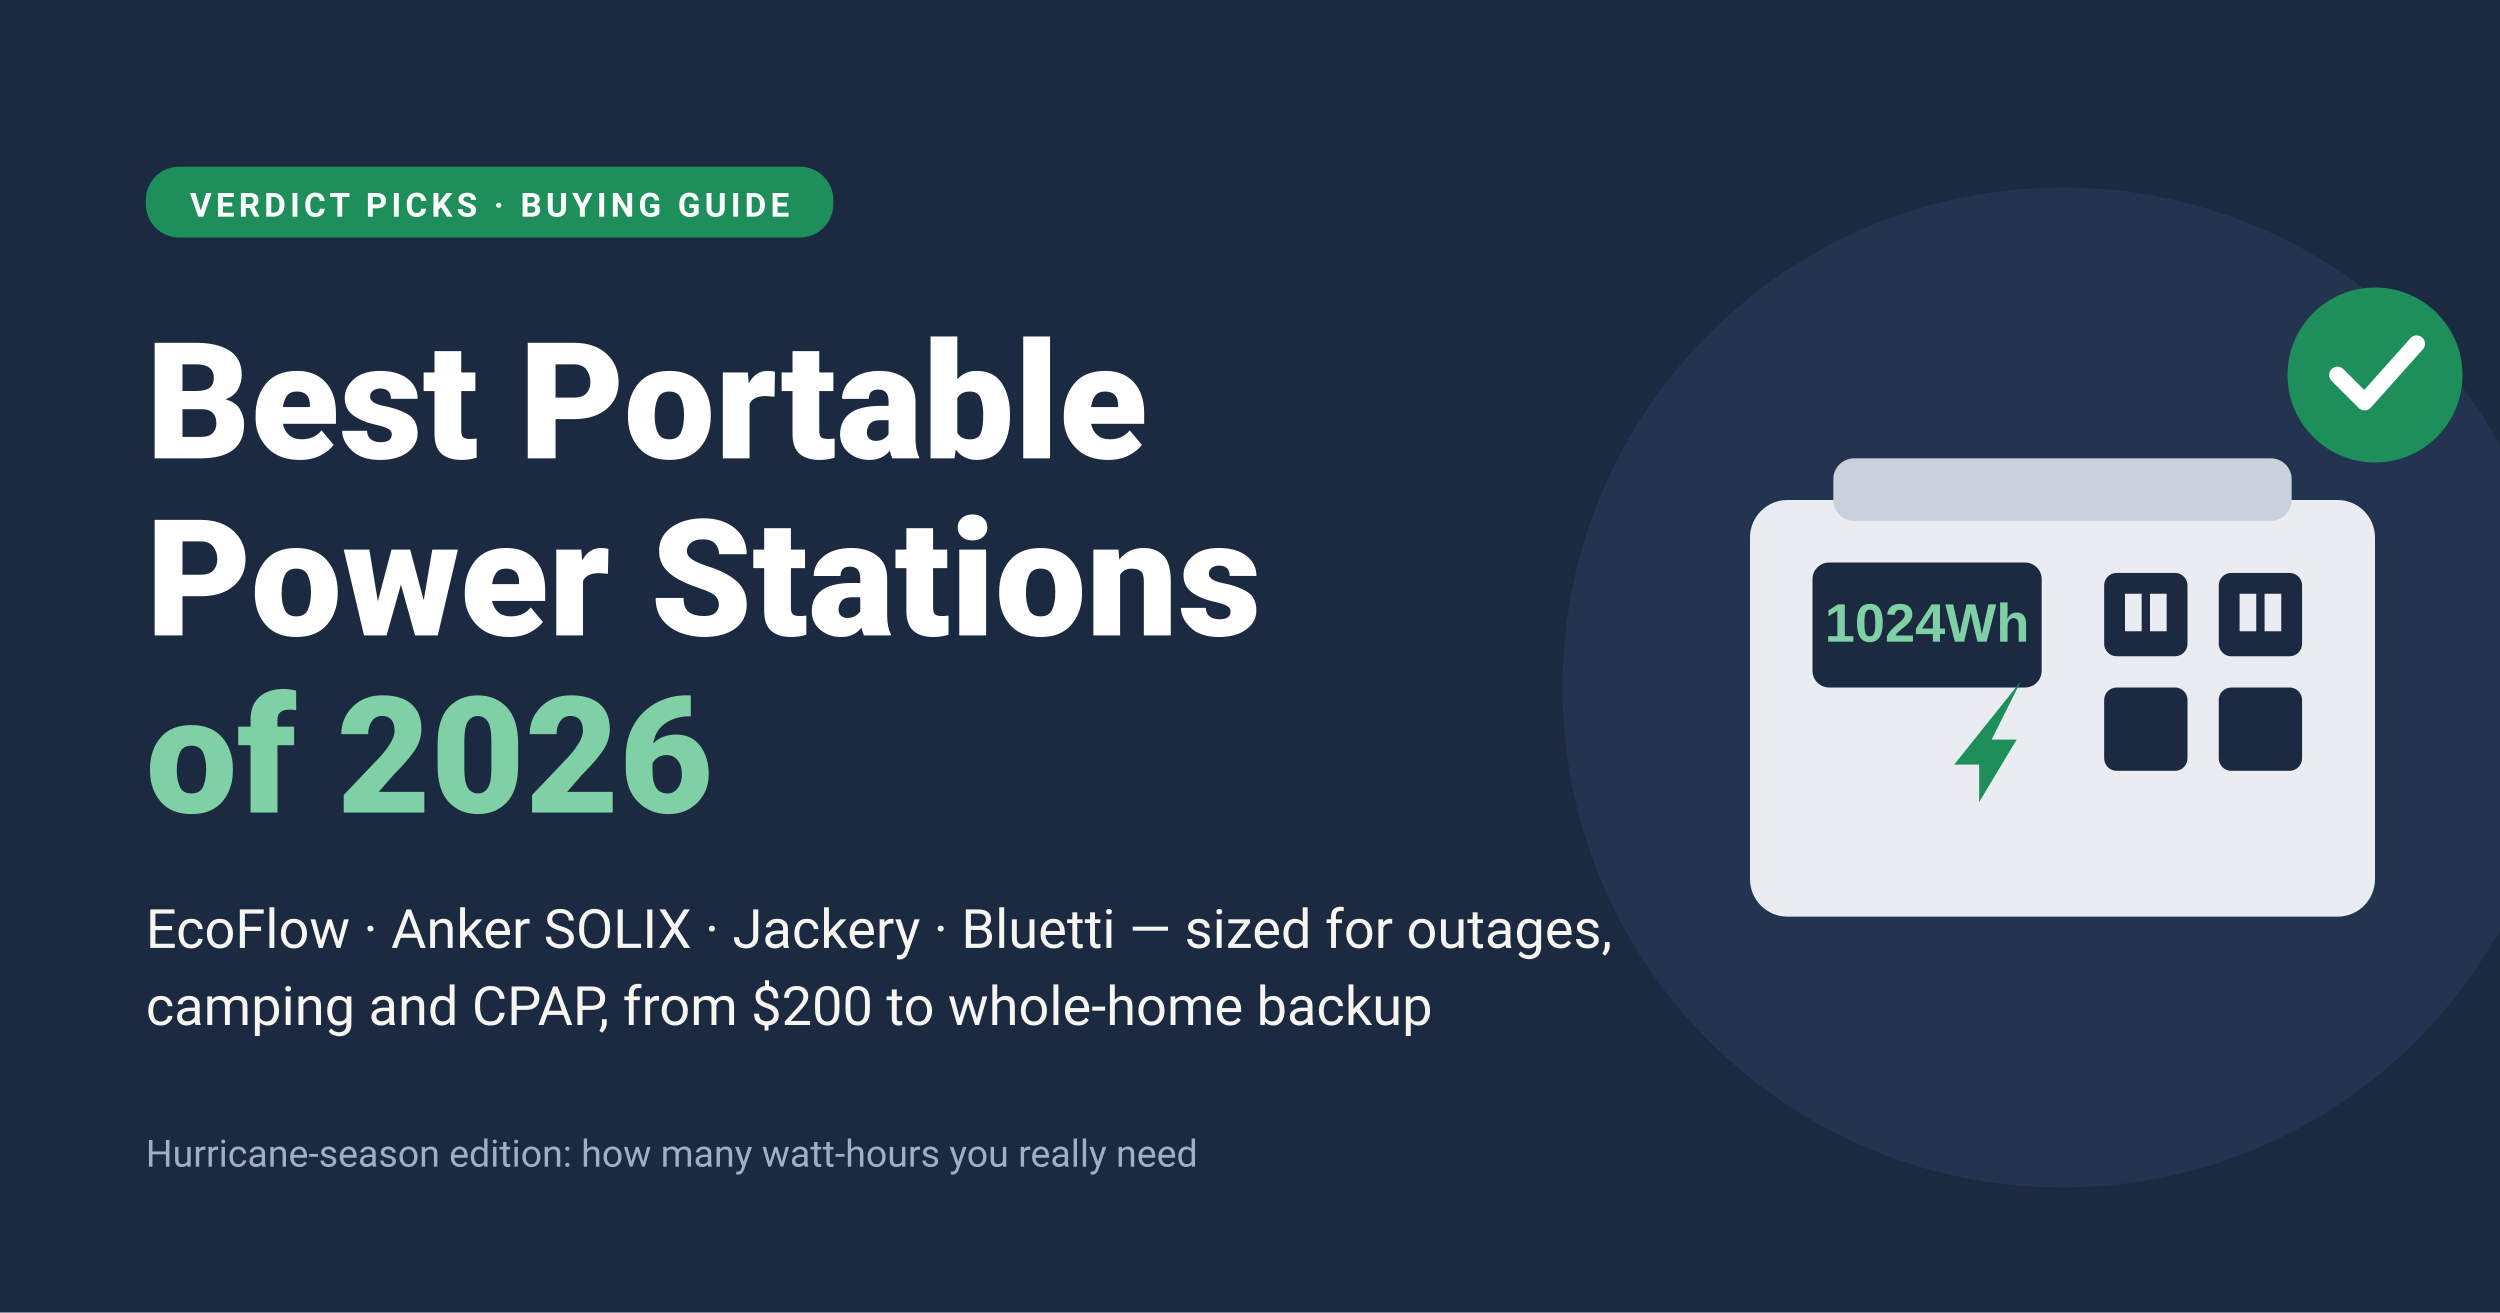
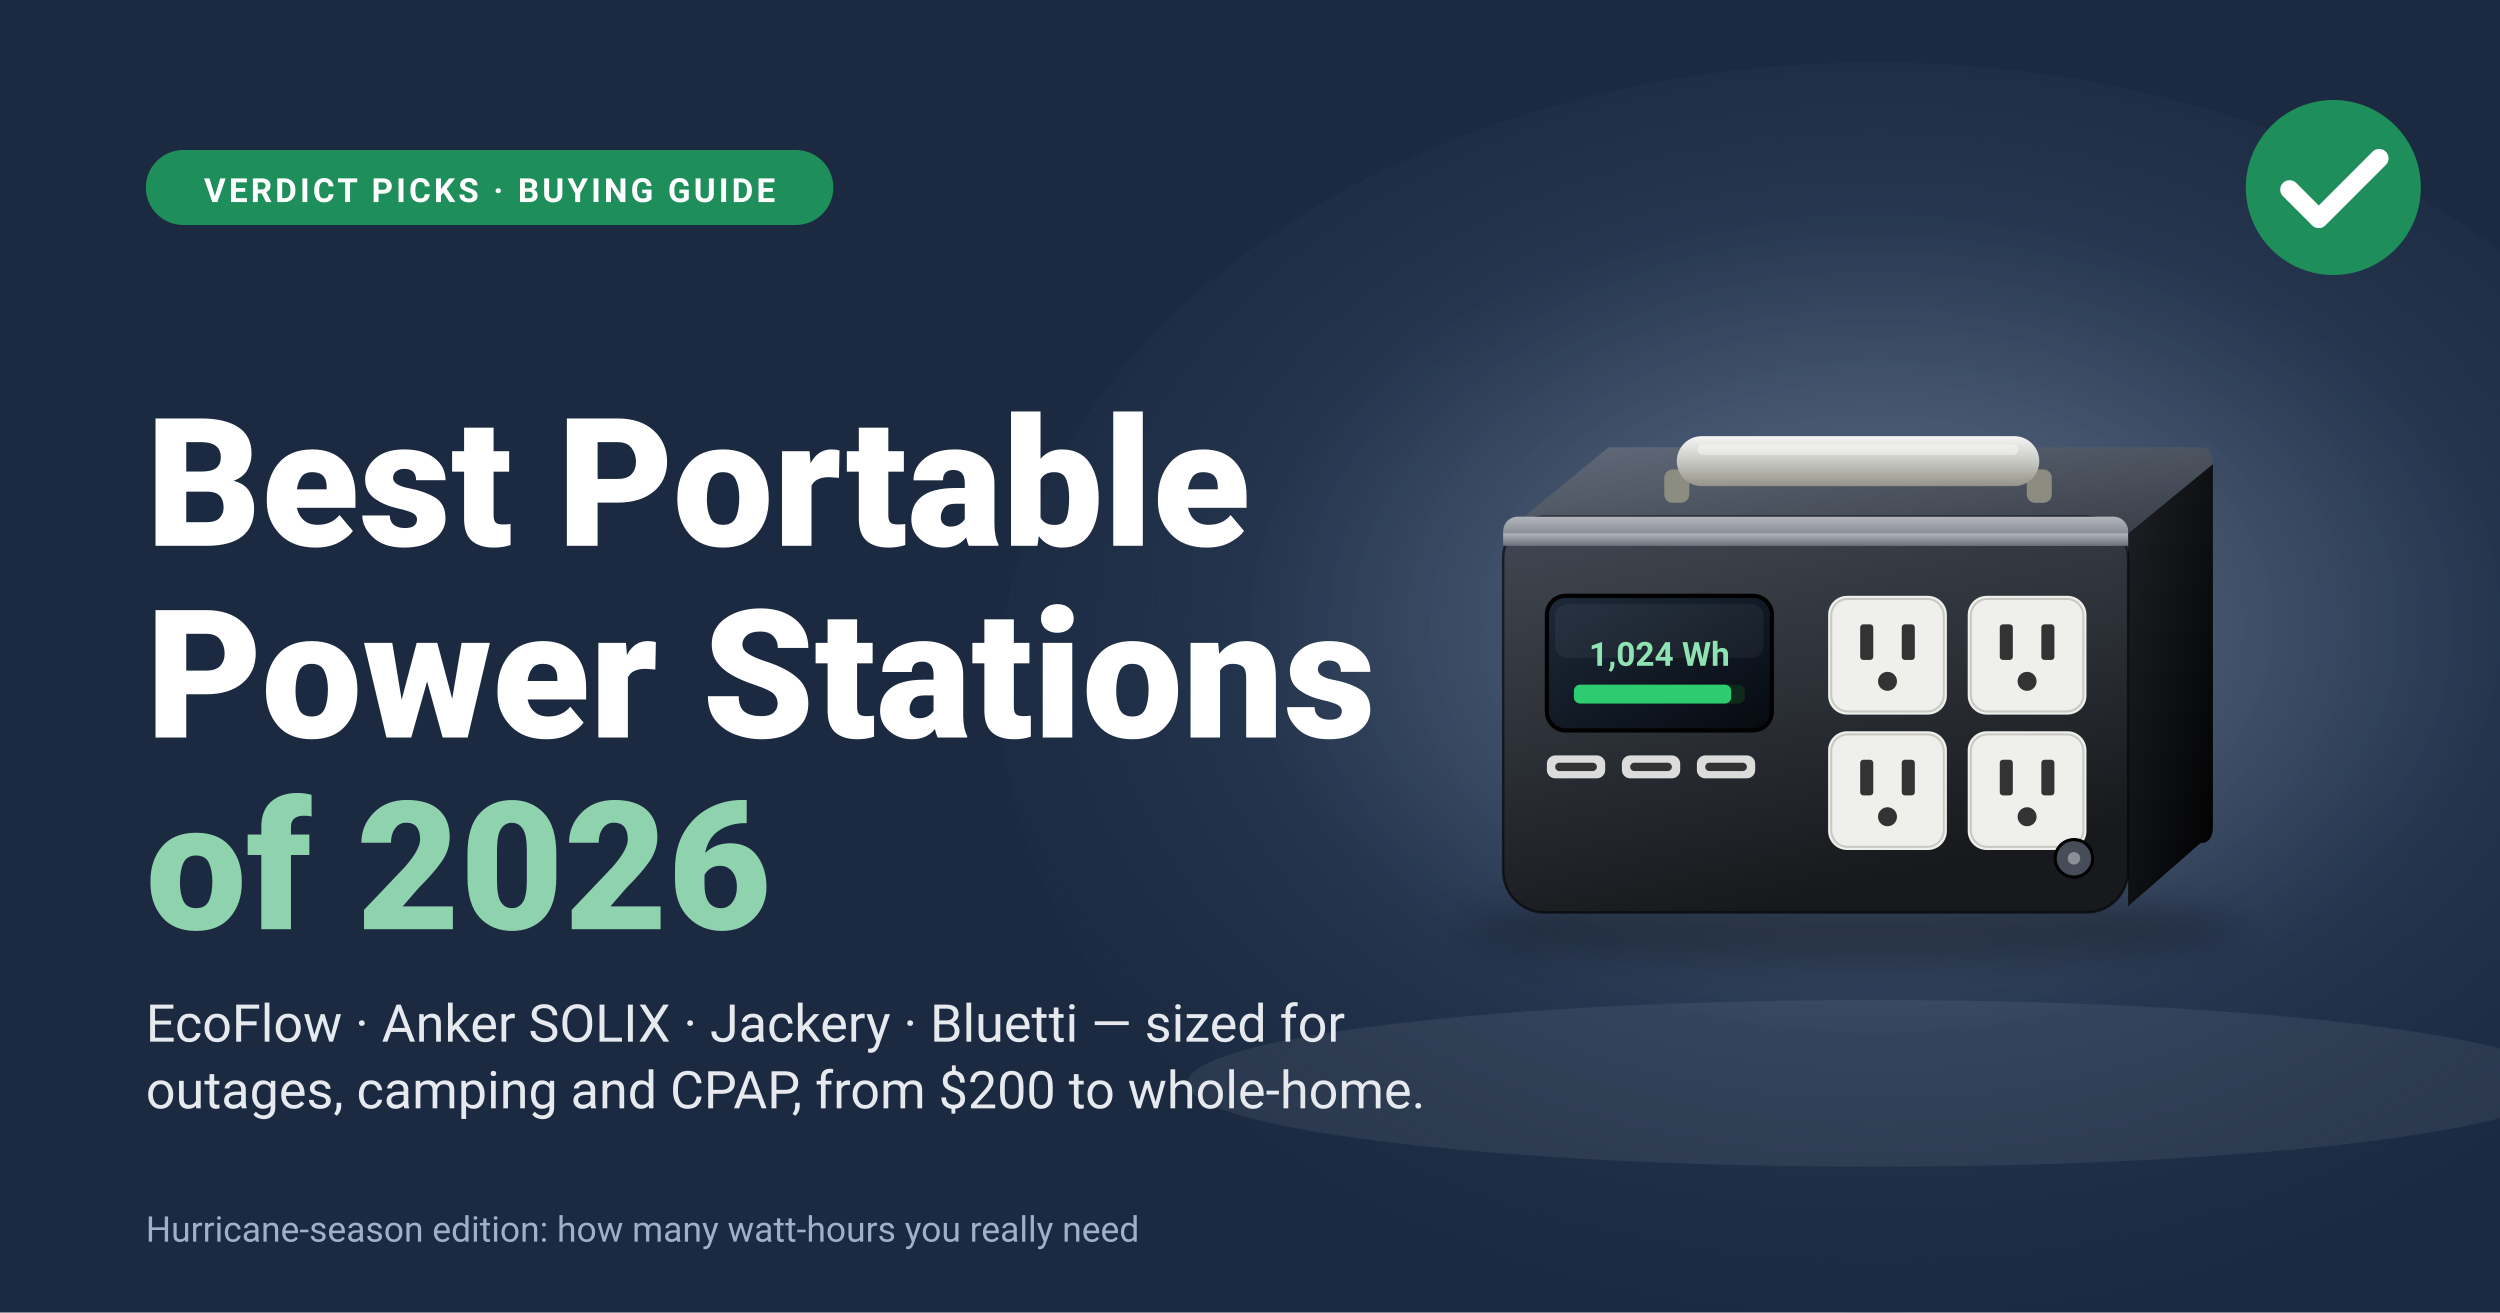
- <svg xmlns="http://www.w3.org/2000/svg" viewBox="0 0 1200 630" role="img" aria-label="Best Portable Power Stations of 2026 — Verdict Picks buying guide cover">
+ <svg xmlns="http://www.w3.org/2000/svg" viewBox="0 0 1200 630" role="img" aria-label="Best Portable Power Stations of 2026 — Verdict Picks buying guide, with a render of the Anker SOLIX C1000 Gen 2">
+   <defs>
+     <radialGradient id="cov-spot" cx="50%" cy="45%" r="60%">
+       <stop offset="0" stop-color="#3A4D6B" />
+       <stop offset="0.6" stop-color="#24344D" />
+       <stop offset="1" stop-color="#1B2A41" stop-opacity="0" />
+     </radialGradient>
+     <radialGradient id="cov-halo" cx="50%" cy="50%" r="50%">
+       <stop offset="0" stop-color="#ffffff" stop-opacity="0.22" />
+       <stop offset="1" stop-color="#ffffff" stop-opacity="0" />
+     </radialGradient>
+     <linearGradient id="cov-floor" x1="0" y1="0" x2="0" y2="1">
+       <stop offset="0" stop-color="#ffffff" stop-opacity="0.10" />
+       <stop offset="1" stop-color="#ffffff" stop-opacity="0" />
+     </linearGradient>
+   </defs>
  <rect width="1200" height="630" fill="#1B2A41" />
-   <circle cx="990" cy="330" r="240" fill="#22344F" />
+   <ellipse cx="900" cy="330" rx="420" ry="300" fill="url(#cov-spot)" />
+   <ellipse cx="900" cy="300" rx="300" ry="200" fill="url(#cov-halo)" />
+   <ellipse cx="900" cy="520" rx="330" ry="40" fill="#ffffff" opacity="0.07" />
  <g font-family="-apple-system,Segoe UI,Roboto,Helvetica,Arial,sans-serif">
-     <rect x="70" y="80" rx="16" ry="16" width="330" height="34" fill="#1E8E5A" />
-     <text x="235" y="104" text-anchor="middle" font-size="16" font-weight="700" fill="#fff" letter-spacing="2">VERDICT PICKS · BUYING GUIDE</text>
-     <text x="70" y="220" font-size="78" font-weight="800" fill="#fff">Best Portable</text>
-     <text x="70" y="305" font-size="78" font-weight="800" fill="#fff">Power Stations</text>
-     <text x="70" y="390" font-size="78" font-weight="800" fill="#7FD1A5">of 2026</text>
-     <text x="70" y="455" font-size="26" fill="#F7F5F0">EcoFlow · Anker SOLIX · Jackery · Bluetti — sized for outages,</text>
-     <text x="70" y="492" font-size="26" fill="#F7F5F0">camping and CPAP, from $200 to whole-home backup</text>
-     <text x="70" y="560" font-size="18" fill="#9FB0C6">Hurricane-season edition: how many watt-hours you really need</text>
+     <rect x="70" y="72" width="330" height="36" rx="18" fill="#1E8E5A" />
+     <text x="235" y="97" text-anchor="middle" font-size="16" font-weight="700" fill="#fff" letter-spacing="1.5">VERDICT PICKS · BUYING GUIDE</text>
+     <text x="70" y="262" font-size="86" font-weight="800" fill="#fff">Best Portable</text>
+     <text x="70" y="354" font-size="86" font-weight="800" fill="#fff">Power Stations</text>
+     <text x="70" y="446" font-size="86" font-weight="800" fill="#8FD3AE">of 2026</text>
+     <text x="70" y="500" font-size="25" fill="#E6E9EE">EcoFlow · Anker SOLIX · Jackery · Bluetti — sized for</text>
+     <text x="70" y="532" font-size="25" fill="#E6E9EE">outages, camping and CPAP, from $200 to whole-home.</text>
+     <text x="70" y="596" font-size="17" fill="#9FB0C7">Hurricane-season edition: how many watt-hours you really need</text>
  </g>
-   <g transform="translate(990 330)">
-     <rect x="-150" y="-90" width="300" height="200" rx="18" fill="#E9ECF1" />
-     <rect x="-110" y="-110" width="220" height="30" rx="10" fill="#C9D1DC" />
-     <rect x="-120" y="-60" width="110" height="60" rx="8" fill="#1B2A41" />
-     <text x="-65" y="-22" text-anchor="middle" font-family="Arial,sans-serif" font-size="26" font-weight="700" fill="#7FD1A5">1024Wh</text>
-     <g fill="#1B2A41">
-       <rect x="20" y="-55" width="40" height="40" rx="6" />
-       <rect x="75" y="-55" width="40" height="40" rx="6" />
-       <rect x="20" y="0" width="40" height="40" rx="6" />
-       <rect x="75" y="0" width="40" height="40" rx="6" />
-     </g>
-     <g fill="#E9ECF1">
-       <rect x="30" y="-45" width="8" height="18" />
-       <rect x="42" y="-45" width="8" height="18" />
-       <rect x="85" y="-45" width="8" height="18" />
-       <rect x="97" y="-45" width="8" height="18" />
-     </g>
-     <path d="M-40 55 l18 -30 h-12 l14 -28 l-32 40 h12 z" fill="#1E8E5A" />
-     <circle cx="150" cy="-150" r="42" fill="#1E8E5A" />
-     <path d="M132 -150 l13 13 l25 -28" fill="none" stroke="#fff" stroke-width="8" stroke-linecap="round" stroke-linejoin="round" />
+   <g transform="translate(590 120) scale(1.0)">
+     <defs>
+       <radialGradient id="hero-bg" cx="50%" cy="38%" r="72%">
+         <stop offset="0" stop-color="#ffffff" />
+         <stop offset="0.7" stop-color="#f3f3f1" />
+         <stop offset="1" stop-color="#e4e4e1" />
+       </radialGradient>
+       <filter id="hero-blur" x="-30%" y="-80%" width="160%" height="300%">
+         <feGaussianBlur stdDeviation="9" />
+       </filter>
+       <filter id="hero-soft" x="-20%" y="-20%" width="140%" height="140%">
+         <feGaussianBlur stdDeviation="2.2" />
+       </filter>
+       <filter id="hero-glow" x="-50%" y="-50%" width="200%" height="200%">
+         <feGaussianBlur stdDeviation="5" />
+       </filter>
+       <linearGradient id="hero-front" x1="0" y1="0" x2="0.35" y2="1">
+         <stop offset="0" stop-color="#424852" />
+         <stop offset="0.55" stop-color="#2B2F36" />
+         <stop offset="1" stop-color="#17191c" />
+       </linearGradient>
+       <linearGradient id="hero-side" x1="0" y1="0" x2="1" y2="1">
+         <stop offset="0" stop-color="#1d2025" />
+         <stop offset="1" stop-color="#000000" />
+       </linearGradient>
+       <linearGradient id="hero-top" x1="0" y1="0" x2="1" y2="1">
+         <stop offset="0" stop-color="#616a7a" />
+         <stop offset="1" stop-color="#393e47" />
+       </linearGradient>
+       <radialGradient id="hero-dome" cx="38%" cy="32%" r="75%">
+         <stop offset="0" stop-color="#5d6574" />
+         <stop offset="0.6" stop-color="#2B2F36" />
+         <stop offset="1" stop-color="#0b0c0e" />
+       </radialGradient>
+       <linearGradient id="hero-gloss" x1="0" y1="0" x2="1" y2="1">
+         <stop offset="0" stop-color="#ffffff" stop-opacity="0.55" />
+         <stop offset="0.5" stop-color="#ffffff" stop-opacity="0.05" />
+         <stop offset="1" stop-color="#ffffff" stop-opacity="0" />
+       </linearGradient>
+       <linearGradient id="hero-screen" x1="0" y1="0" x2="1" y2="1">
+         <stop offset="0" stop-color="#1d2a3a" />
+         <stop offset="1" stop-color="#060a10" />
+       </linearGradient>
+       <linearGradient id="hero-metal" x1="0" y1="0" x2="1" y2="0">
+         <stop offset="0" stop-color="#d9d9d6" />
+         <stop offset="0.35" stop-color="#f4f4f2" />
+         <stop offset="0.65" stop-color="#bdbdb9" />
+         <stop offset="1" stop-color="#e6e6e3" />
+       </linearGradient>
+       <linearGradient id="hero-accent" x1="0" y1="0" x2="0" y2="1">
+         <stop offset="0" stop-color="#b3b6bc" />
+         <stop offset="1" stop-color="#6b707a" />
+       </linearGradient>
+       <linearGradient id="hero-lens" x1="0" y1="0" x2="1" y2="1">
+         <stop offset="0" stop-color="#5a6470" />
+         <stop offset="0.45" stop-color="#1c2129" />
+         <stop offset="0.55" stop-color="#2b323c" />
+         <stop offset="1" stop-color="#0c0f14" />
+       </linearGradient>
+     </defs>
+     <ellipse cx="300" cy="326" rx="186.0" ry="16" fill="#000" opacity="0.28" filter="url(#hero-blur)" />
+     <linearGradient id="hero-h" x1="0" y1="0" x2="0" y2="1">
+       <stop offset="0" stop-color="#f5f5f4" />
+       <stop offset="0.5" stop-color="#C9C9C4" />
+       <stop offset="1" stop-color="#939389" />
+     </linearGradient>
+     <path d="M 431.5 136.0 L 472.2 102.7 L 472.2 276.7 Q 472.2 284.7 466.2 284.7 L 431.5 315.0 Z" fill="url(#hero-side)" />
+     <path d="M 141.5 128 L 182.2 94.7 L 466.2 94.7 Q 472.2 94.7 472.2 102.7 L 431.5 136.0 Q 431.5 128 421.5 128 Z" fill="url(#hero-top)" />
+     <rect x="131.5" y="128" width="300" height="190" rx="20" fill="url(#hero-front)" />
+     <rect x="131.5" y="128" width="300" height="190" rx="20" fill="none" stroke="#000000" stroke-width="1.2" opacity="0.6" />
+     <path d="M 151.5 131 L 411.5 131" stroke="#fff" stroke-opacity="0.35" stroke-width="2" stroke-linecap="round" />
+     <rect x="208.85" y="105.35" width="12" height="16" rx="4" fill="#8c8c81" />
+     <rect x="382.85" y="105.35" width="12" height="16" rx="4" fill="#8c8c81" />
+     <rect x="214.85" y="89.35" width="174.0" height="24" rx="12" fill="url(#hero-h)" />
+     <rect x="224.85" y="93.35" width="154.0" height="5" rx="2.5" fill="#fff" opacity="0.4" />
+     <rect x="131.5" y="128" width="300" height="14" rx="7" fill="url(#hero-accent)" />
+     <rect x="131.5" y="136" width="300" height="6" fill="url(#hero-accent)" />
+     <rect x="152.5" y="166.0" width="108.0" height="64.6" rx="9" fill="url(#hero-screen)" stroke="#000" stroke-width="2" />
+     <rect x="156.5" y="170.0" width="100.0" height="25.84" rx="6" fill="#fff" opacity="0.05" />
+     <text x="206.5" y="199.592" text-anchor="middle" font-family="-apple-system,Segoe UI,Roboto,Helvetica,Arial,sans-serif" font-size="16" font-weight="700" fill="#8FE3B2">1,024 Wh</text>
+     <rect x="165.46" y="208.636" width="82.08" height="9.044" rx="3" fill="#0f2a1c" />
+     <rect x="165.46" y="208.636" width="75.514" height="9.044" rx="3" fill="#2ecc71" />
+     <rect x="287.5" y="166.0" width="57.0" height="57.0" rx="9.12" fill="#efefec" />
+     <rect x="289.0" y="167.5" width="54.0" height="54.0" rx="7.98" fill="none" stroke="#c9c9c4" stroke-width="1" />
+     <rect x="302.89" y="179.68" width="6.27" height="17.1" rx="1.5" fill="#333" />
+     <rect x="322.84" y="179.68" width="6.27" height="17.1" rx="1.5" fill="#333" />
+     <circle cx="316.0" cy="207.04" r="4.56" fill="#333" />
+     <rect x="354.5" y="166.0" width="57.0" height="57.0" rx="9.12" fill="#efefec" />
+     <rect x="356.0" y="167.5" width="54.0" height="54.0" rx="7.98" fill="none" stroke="#c9c9c4" stroke-width="1" />
+     <rect x="369.89" y="179.68" width="6.27" height="17.1" rx="1.5" fill="#333" />
+     <rect x="389.84" y="179.68" width="6.27" height="17.1" rx="1.5" fill="#333" />
+     <circle cx="383.0" cy="207.04" r="4.56" fill="#333" />
+     <rect x="287.5" y="231.0" width="57.0" height="57.0" rx="9.12" fill="#efefec" />
+     <rect x="289.0" y="232.5" width="54.0" height="54.0" rx="7.98" fill="none" stroke="#c9c9c4" stroke-width="1" />
+     <rect x="302.89" y="244.68" width="6.27" height="17.1" rx="1.5" fill="#333" />
+     <rect x="322.84" y="244.68" width="6.27" height="17.1" rx="1.5" fill="#333" />
+     <circle cx="316.0" cy="272.04" r="4.56" fill="#333" />
+     <rect x="354.5" y="231.0" width="57.0" height="57.0" rx="9.12" fill="#efefec" />
+     <rect x="356.0" y="232.5" width="54.0" height="54.0" rx="7.98" fill="none" stroke="#c9c9c4" stroke-width="1" />
+     <rect x="369.89" y="244.68" width="6.27" height="17.1" rx="1.5" fill="#333" />
+     <rect x="389.84" y="244.68" width="6.27" height="17.1" rx="1.5" fill="#333" />
+     <circle cx="383.0" cy="272.04" r="4.56" fill="#333" />
+     <rect x="152.5" y="242.6" width="28.0" height="11" rx="4" fill="#efefec" opacity="0.9" />
+     <rect x="156.5" y="246.1" width="20.0" height="4" rx="2" fill="#333" />
+     <rect x="188.5" y="242.6" width="28.0" height="11" rx="4" fill="#efefec" opacity="0.9" />
+     <rect x="192.5" y="246.1" width="20.0" height="4" rx="2" fill="#333" />
+     <rect x="224.5" y="242.6" width="28.0" height="11" rx="4" fill="#efefec" opacity="0.9" />
+     <rect x="228.5" y="246.1" width="20.0" height="4" rx="2" fill="#333" />
+     <circle cx="405.5" cy="292" r="9" fill="#464d58" stroke="#000000" stroke-width="1.5" />
+     <circle cx="405.5" cy="292" r="3" fill="#8A8F98" />
  </g>
+   <circle cx="1120" cy="90" r="42" fill="#1E8E5A" />
+   <path d="M 1099 91 L 1113 105 L 1142 76" fill="none" stroke="#fff" stroke-width="9" stroke-linecap="round" stroke-linejoin="round" />
</svg>
